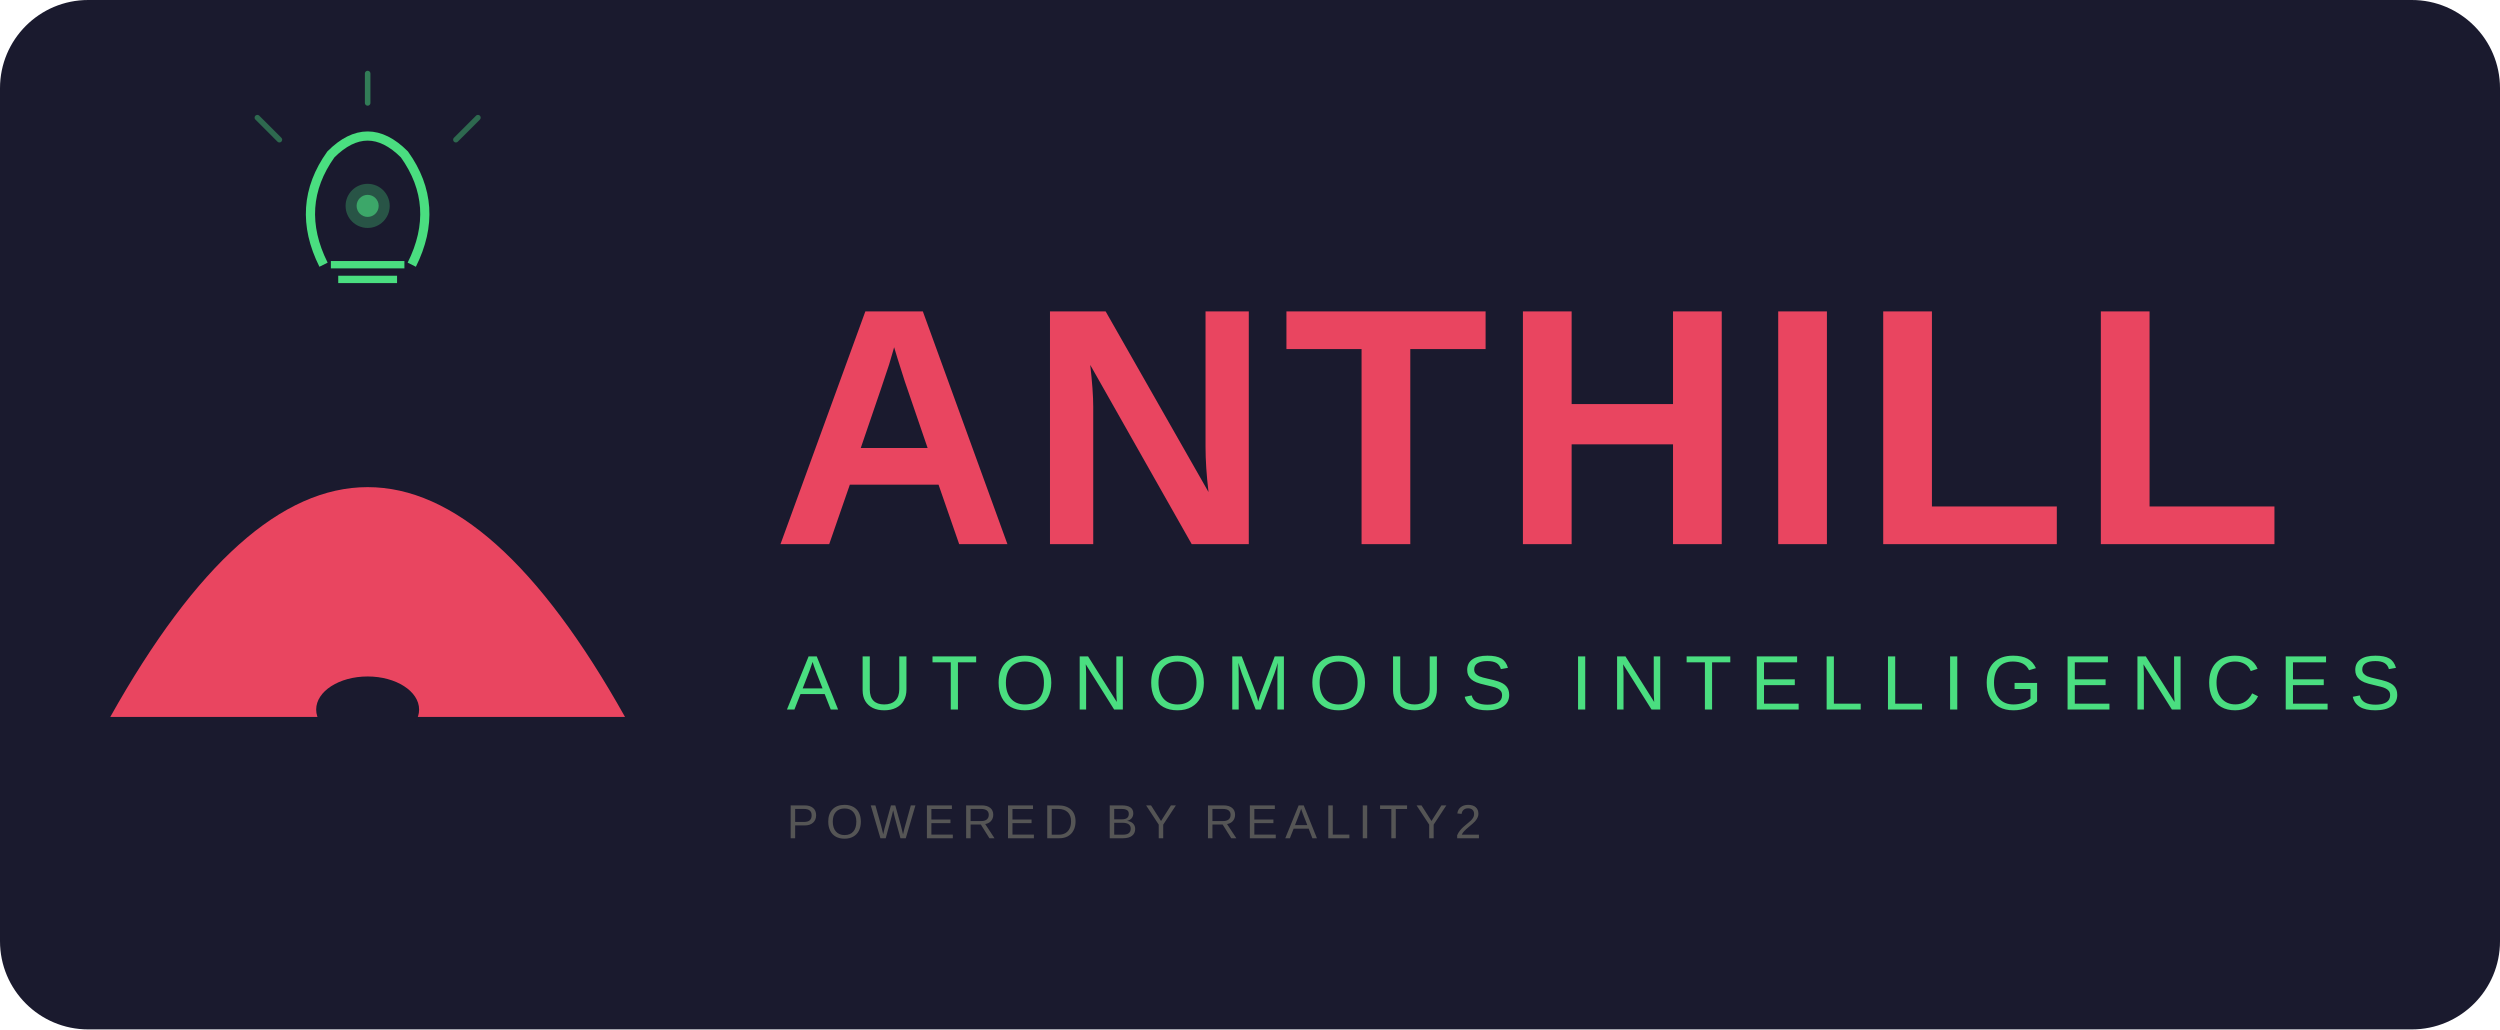
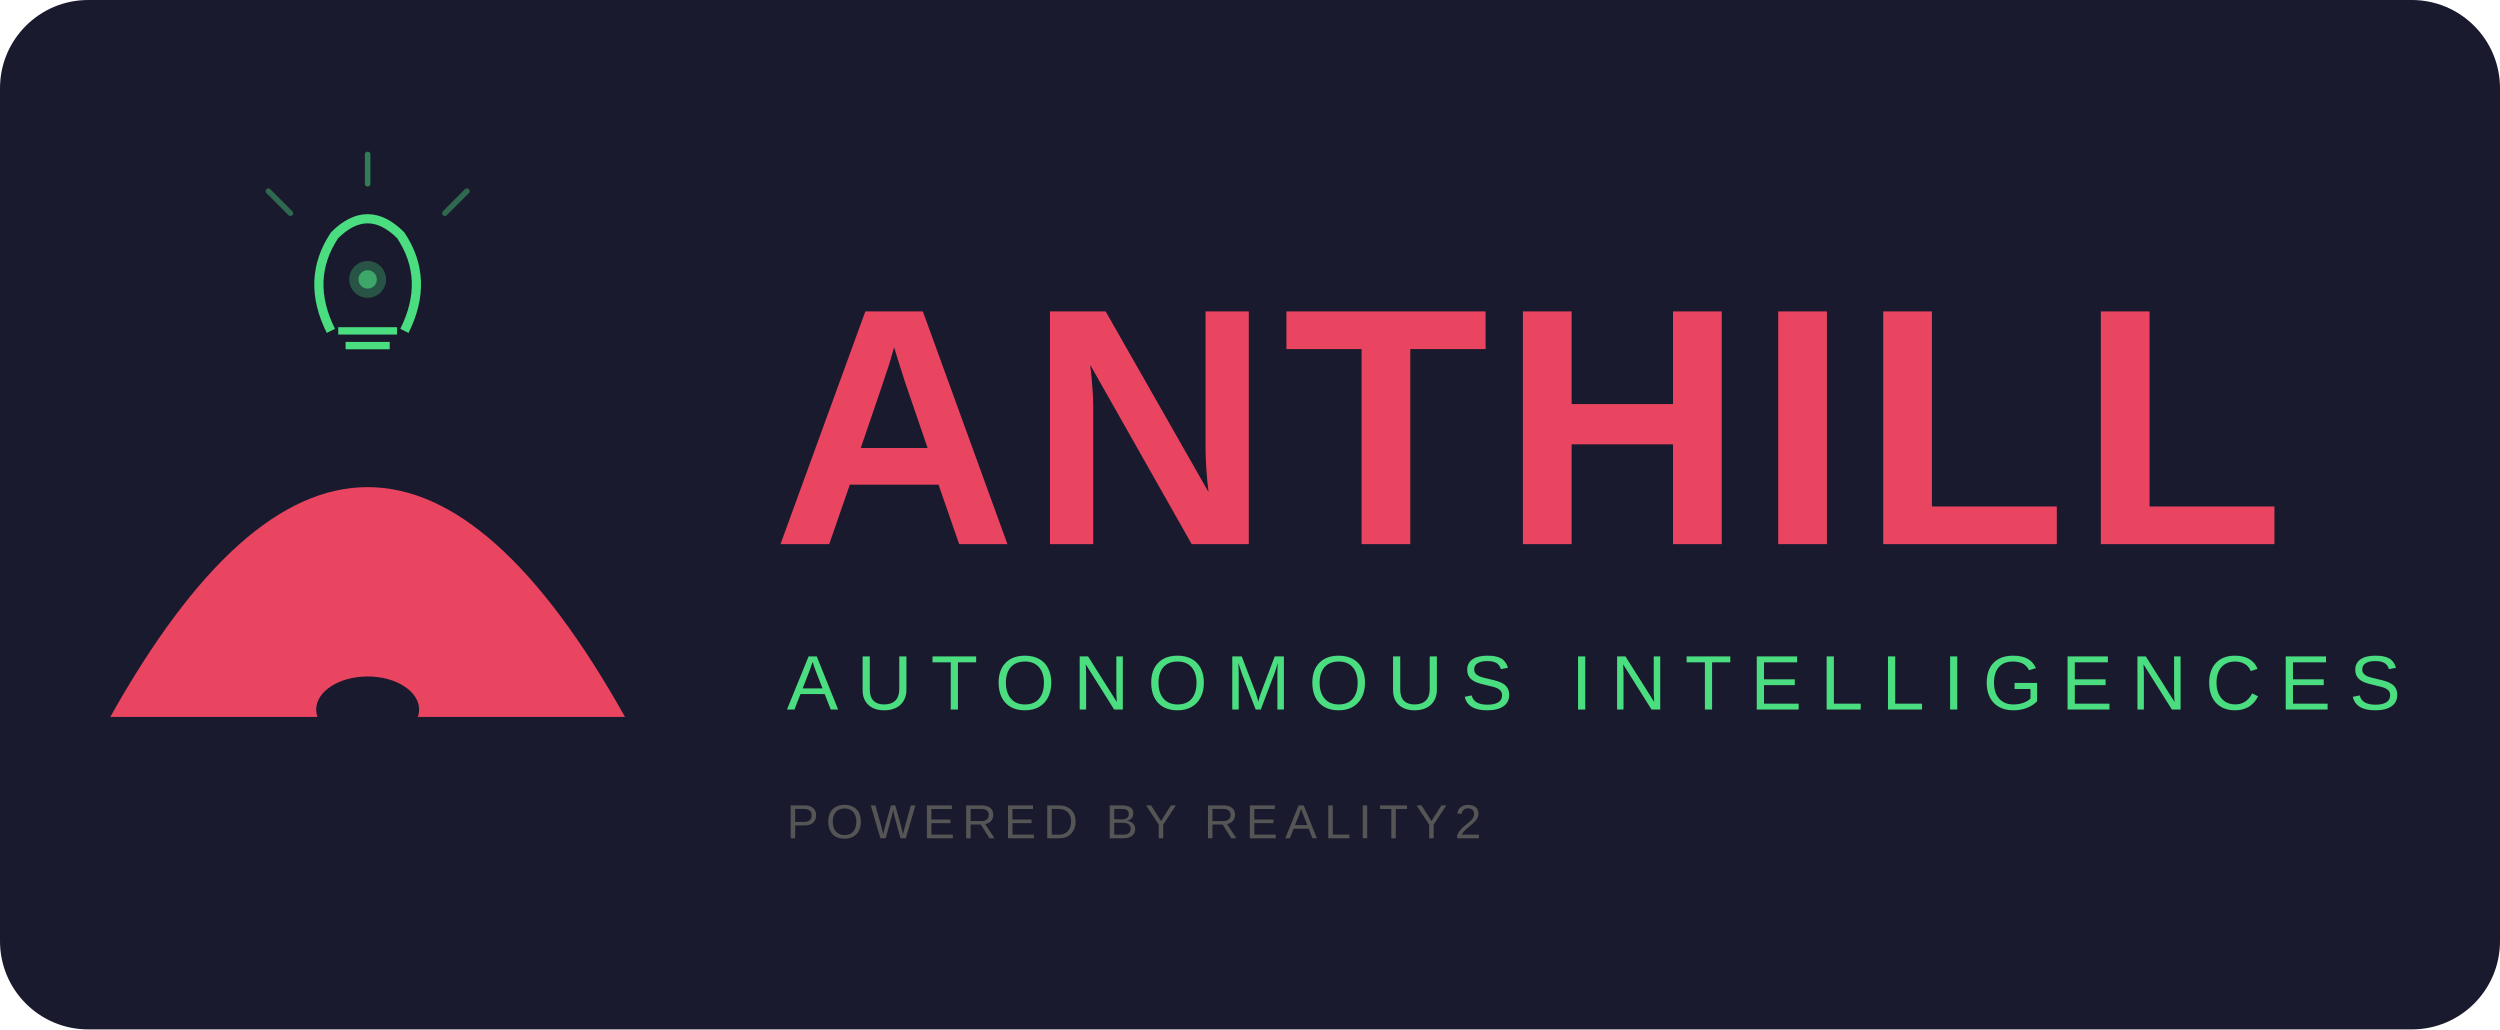
<svg xmlns="http://www.w3.org/2000/svg" viewBox="0 0 680 280" width="680" height="280">
  <rect width="680" height="280" rx="24" fill="#1a1a2e" />
  <path d="M30,195 Q100,70 170,195" fill="#e94560" />
  <ellipse cx="100" cy="193" rx="14" ry="9" fill="#1a1a2e" />
-   <path d="M88,72 Q80,56 90,42 Q100,32 110,42 Q120,56 112,72" fill="none" stroke="#4ade80" stroke-width="2.5" />
-   <line x1="90" y1="72" x2="110" y2="72" stroke="#4ade80" stroke-width="2" />
-   <line x1="92" y1="76" x2="108" y2="76" stroke="#4ade80" stroke-width="2" />
-   <circle cx="100" cy="56" r="6" fill="#4ade80" opacity="0.3" />
-   <circle cx="100" cy="56" r="3" fill="#4ade80" opacity="0.6" />
-   <line x1="100" y1="28" x2="100" y2="20" stroke="#4ade80" stroke-width="1.5" opacity="0.5" stroke-linecap="round" />
-   <line x1="76" y1="38" x2="70" y2="32" stroke="#4ade80" stroke-width="1.5" opacity="0.4" stroke-linecap="round" />
-   <line x1="124" y1="38" x2="130" y2="32" stroke="#4ade80" stroke-width="1.5" opacity="0.4" stroke-linecap="round" />
+   <path d="M90,90 Q83,76 91,64 Q100,55 109,64 Q117,76 110,90" fill="none" stroke="#4ade80" stroke-width="2.5" />
+   <line x1="92" y1="90" x2="108" y2="90" stroke="#4ade80" stroke-width="2" />
+   <line x1="94" y1="94" x2="106" y2="94" stroke="#4ade80" stroke-width="2" />
+   <circle cx="100" cy="76" r="5" fill="#4ade80" opacity="0.3" />
+   <circle cx="100" cy="76" r="2.5" fill="#4ade80" opacity="0.6" />
+   <line x1="100" y1="50" x2="100" y2="42" stroke="#4ade80" stroke-width="1.5" opacity="0.5" stroke-linecap="round" />
+   <line x1="79" y1="58" x2="73" y2="52" stroke="#4ade80" stroke-width="1.5" opacity="0.4" stroke-linecap="round" />
+   <line x1="121" y1="58" x2="127" y2="52" stroke="#4ade80" stroke-width="1.5" opacity="0.4" stroke-linecap="round" />
  <text x="210" y="148" font-family="Arial,Helvetica,sans-serif" font-weight="bold" font-size="92" fill="#e94560" letter-spacing="3">ANTHILL</text>
  <text x="214" y="193" font-family="Arial,Helvetica,sans-serif" font-size="21" fill="#4ade80" letter-spacing="5">AUTONOMOUS INTELLIGENCES</text>
  <text x="214" y="228" font-family="Arial,Helvetica,sans-serif" font-size="13" fill="#555" letter-spacing="2">POWERED BY REALITY2</text>
</svg>
